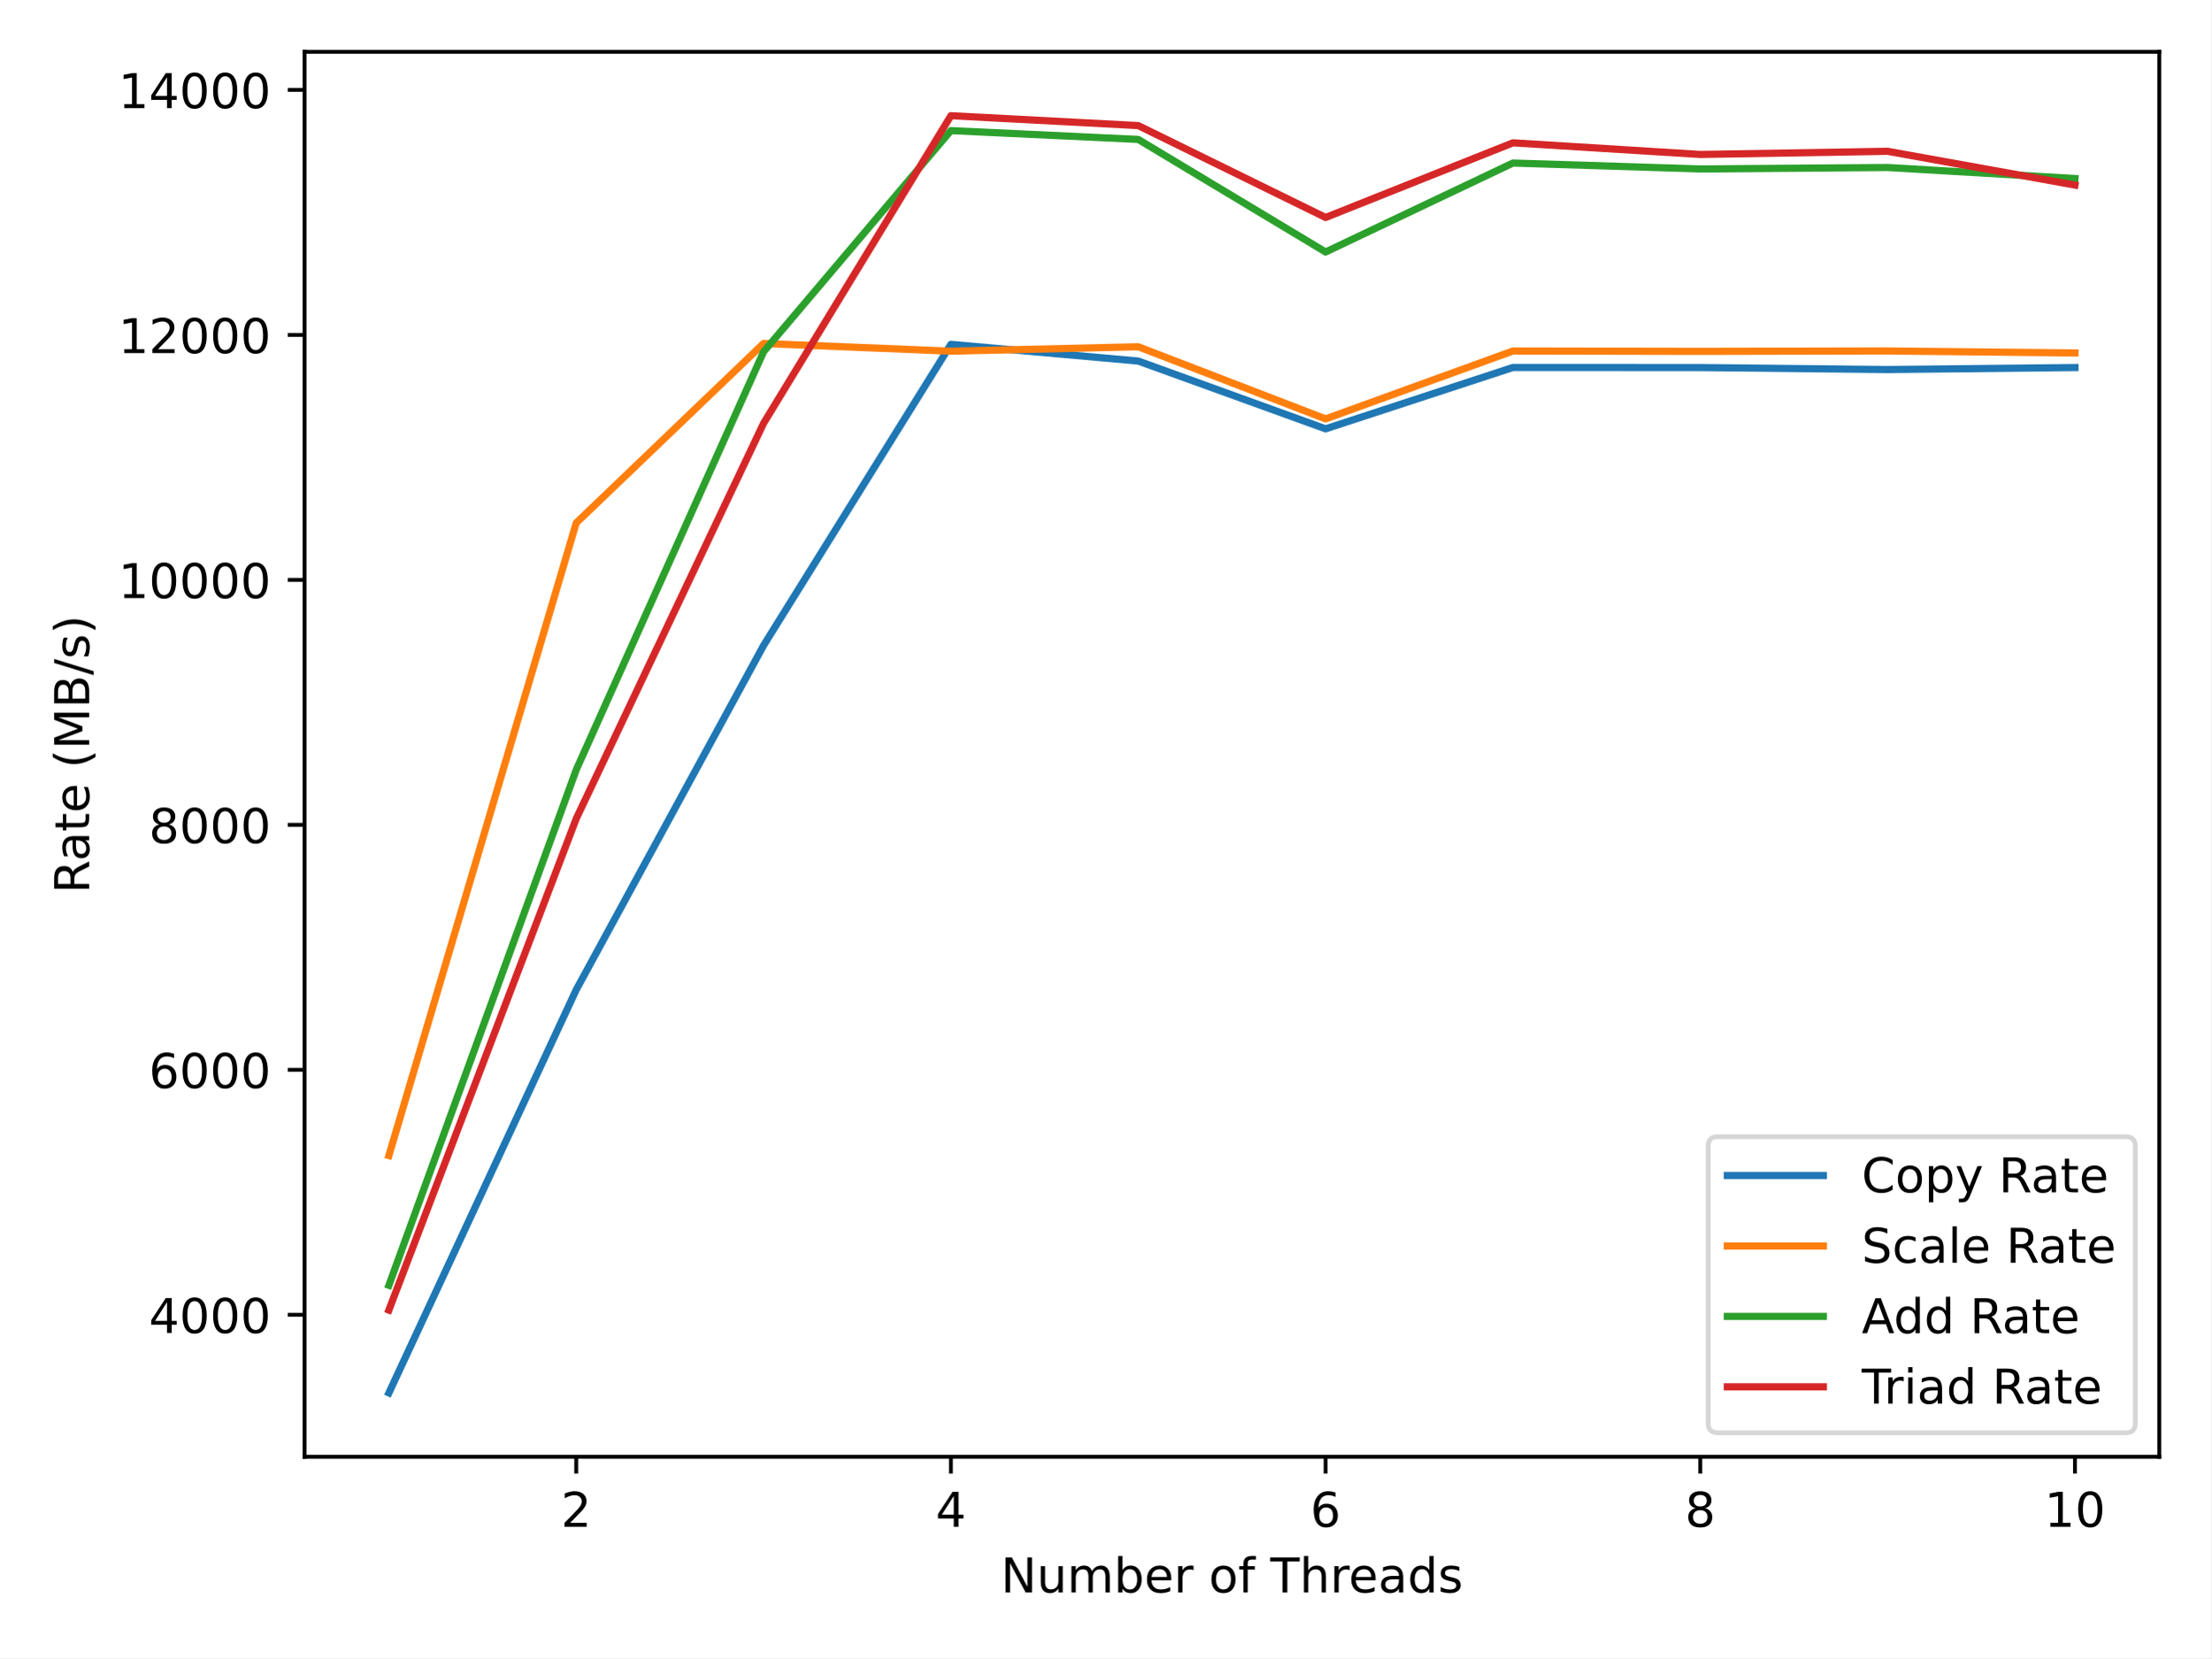
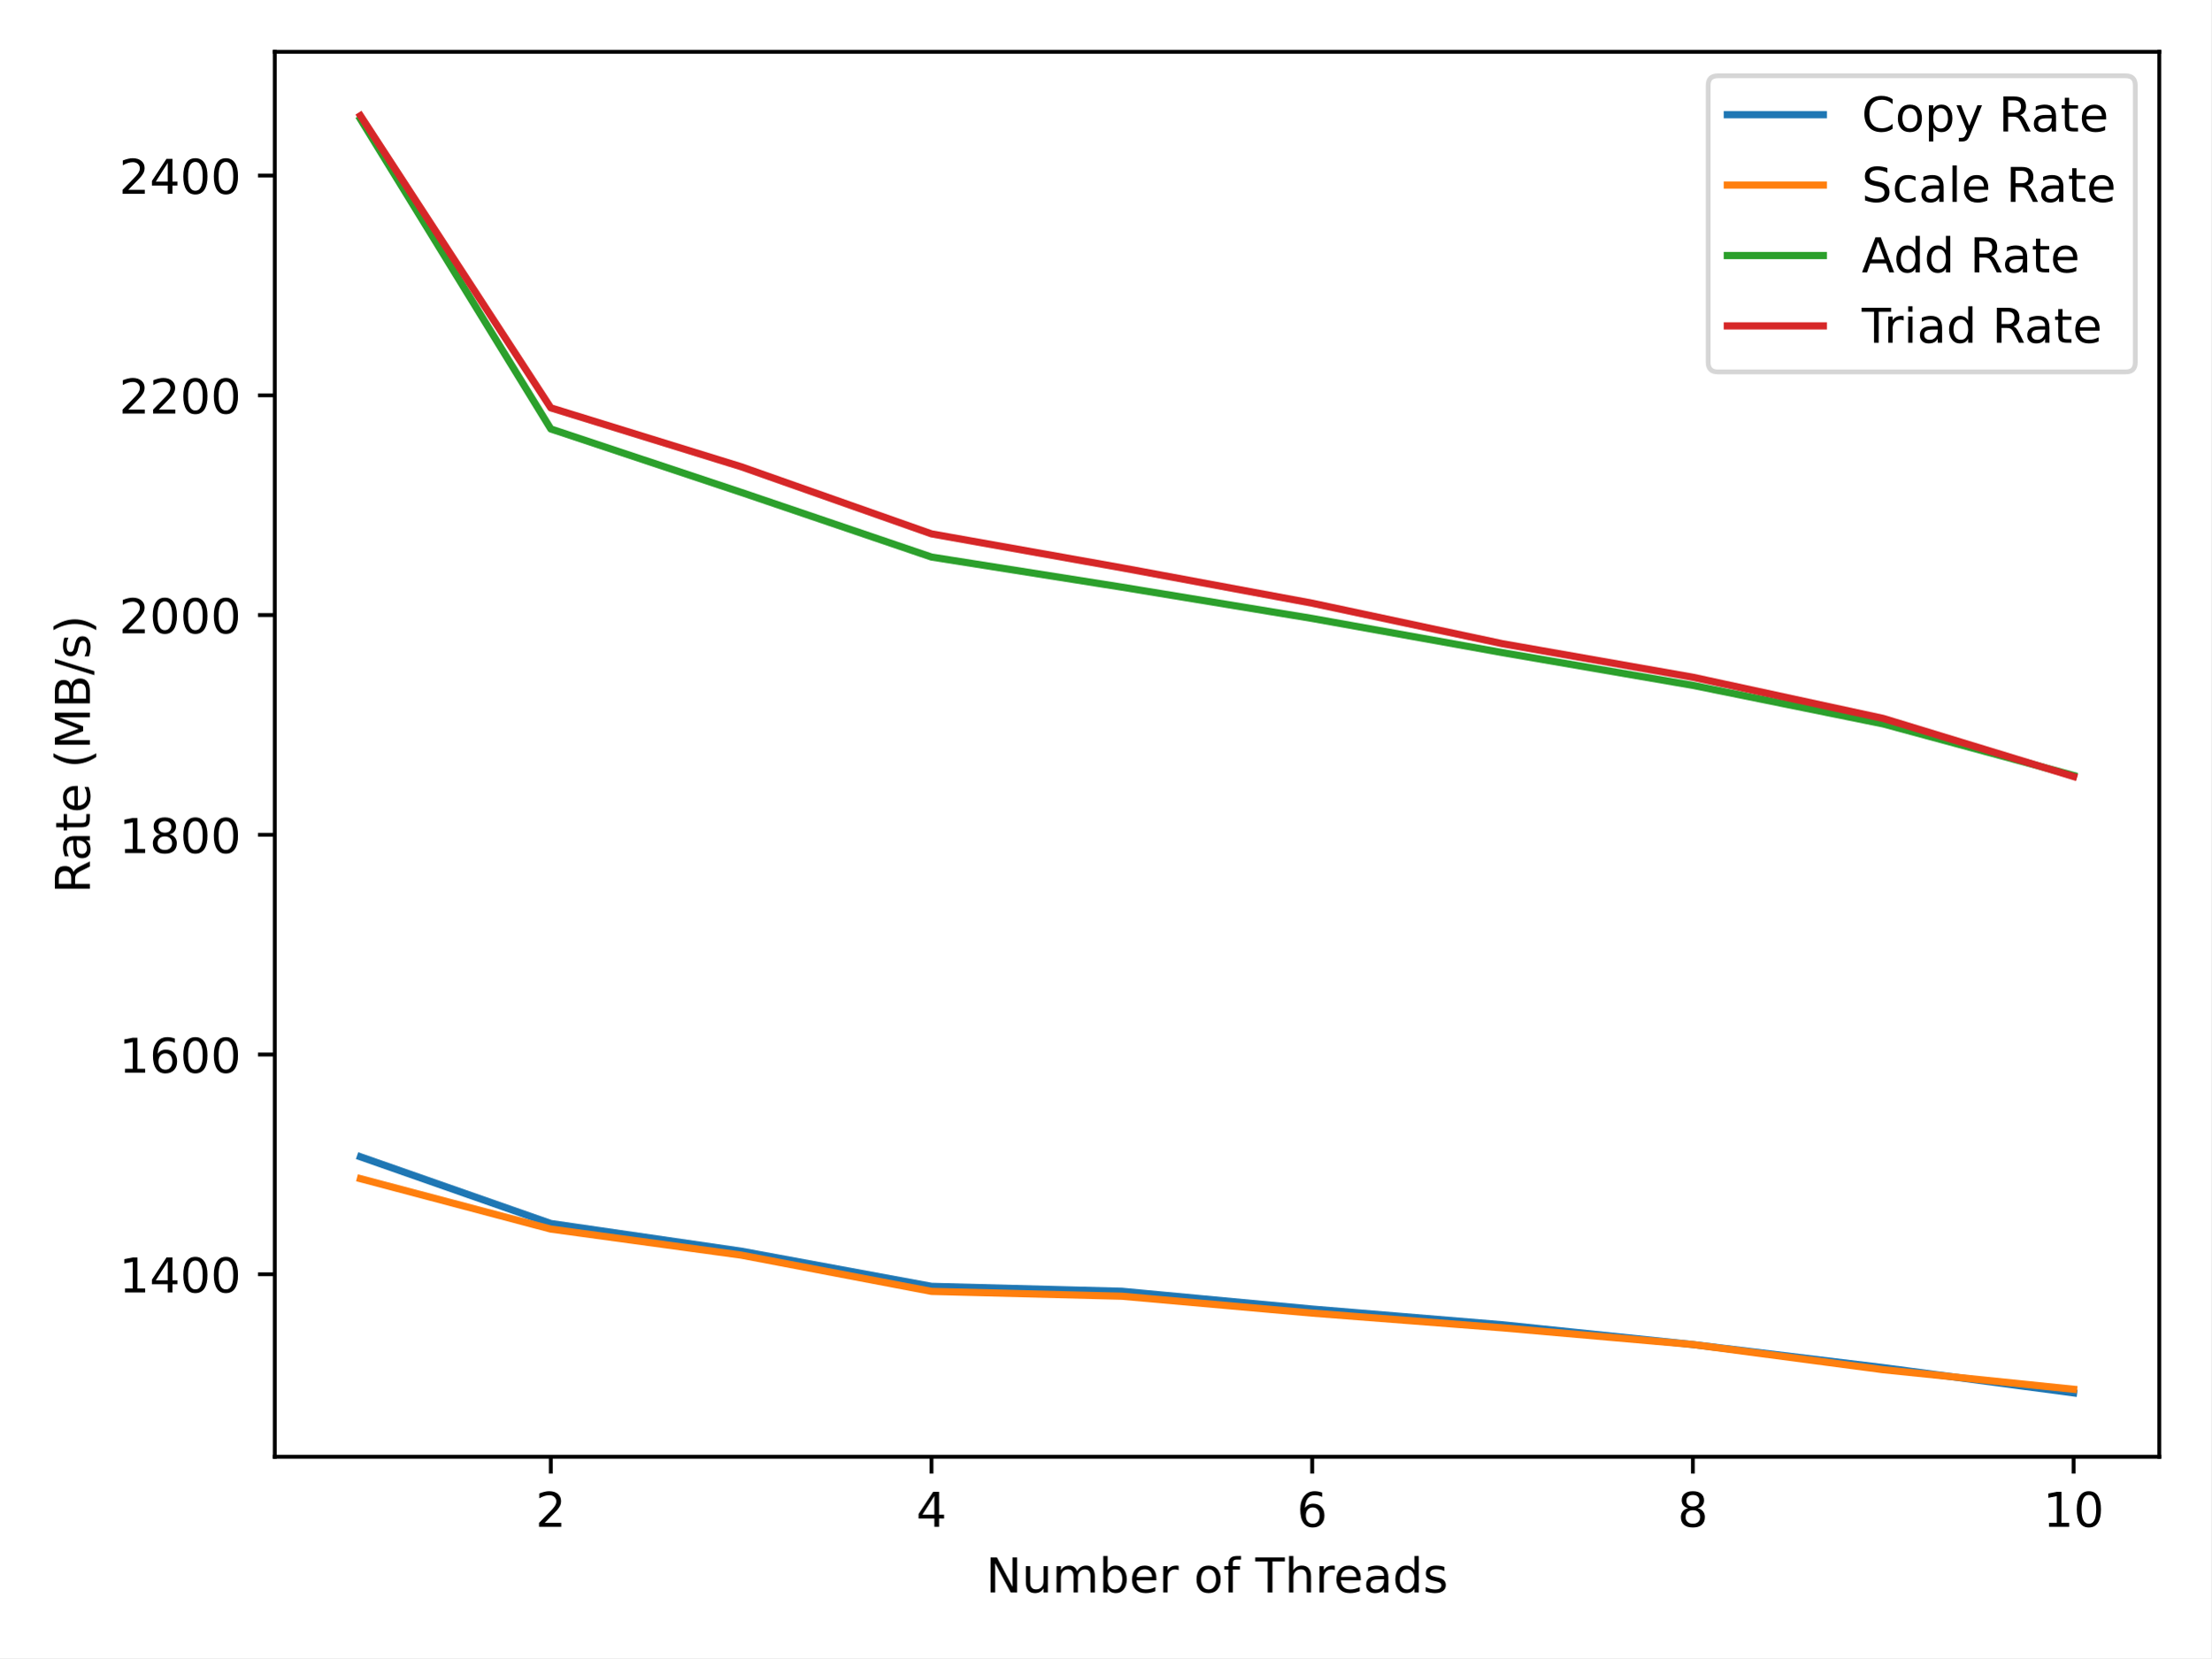
<svg xmlns="http://www.w3.org/2000/svg" xmlns:xlink="http://www.w3.org/1999/xlink" height="345.6pt" version="1.1" viewBox="0 0 460.8 345.6" width="460.8pt">
  <defs>
    <style type="text/css">*{stroke-linecap:butt;stroke-linejoin:round;}</style>
  </defs>
  <g id="figure_1">
    <g id="patch_1">
      <path d="M 0 345.6  L 460.8 345.6  L 460.8 0  L 0 0  z " style="fill:#ffffff;" />
    </g>
    <g id="axes_1">
      <g id="patch_2">
-         <path d="M 63.47 303.64  L 450 303.64  L 450 10.8  L 63.47 10.8  z " style="fill:#ffffff;" />
+         <path d="M 57.26 303.64  L 450 303.64  L 450 10.8  L 57.26 10.8  z " style="fill:#ffffff;" />
      </g>
      <g id="matplotlib.axis_1">
        <g id="xtick_1">
          <g id="line2d_1">
            <defs>
-               <path d="M 0 0  L 0 3.5  " id="m052c863165" style="stroke:#000000;stroke-width:0.8;" />
-             </defs>
-             <g>
-               <use style="stroke:#000000;stroke-width:0.8;" x="120.083" xlink:href="#m052c863165" y="303.64" />
+               <path d="M 0 0  L 0 3.5  " id="m85142a2e6c" style="stroke:#000000;stroke-width:0.8;" />
+             </defs>
+             <g>
+               <use style="stroke:#000000;stroke-width:0.8;" x="114.783" xlink:href="#m85142a2e6c" y="303.64" />
            </g>
          </g>
          <g id="text_1">
-             <g transform="translate(116.9017 318.2384)scale(0.1 -0.1)">
+             <g transform="translate(111.6013 318.2384)scale(0.1 -0.1)">
              <defs>
                <path d="M 19.188 8.297  L 53.609 8.297  L 53.609 0  L 7.328 0  L 7.328 8.297  Q 12.938 14.109 22.625 23.891  Q 32.328 33.688 34.812 36.531  Q 39.547 41.844 41.422 45.531  Q 43.312 49.219 43.312 52.781  Q 43.312 58.594 39.234 62.25  Q 35.156 65.922 28.609 65.922  Q 23.969 65.922 18.812 64.312  Q 13.672 62.703 7.812 59.422  L 7.812 69.391  Q 13.766 71.781 18.938 73  Q 24.125 74.219 28.422 74.219  Q 39.75 74.219 46.484 68.547  Q 53.219 62.891 53.219 53.422  Q 53.219 48.922 51.531 44.891  Q 49.859 40.875 45.406 35.406  Q 44.188 33.984 37.641 27.219  Q 31.109 20.453 19.188 8.297  z " id="DejaVuSans-50" />
              </defs>
              <use xlink:href="#DejaVuSans-50" />
            </g>
          </g>
        </g>
        <g id="xtick_2">
          <g id="line2d_2">
            <g>
-               <use style="stroke:#000000;stroke-width:0.8;" x="198.17" xlink:href="#m052c863165" y="303.64" />
+               <use style="stroke:#000000;stroke-width:0.8;" x="194.124" xlink:href="#m85142a2e6c" y="303.64" />
            </g>
          </g>
          <g id="text_2">
-             <g transform="translate(194.9886 318.2384)scale(0.1 -0.1)">
+             <g transform="translate(190.9427 318.2384)scale(0.1 -0.1)">
              <defs>
                <path d="M 37.797 64.312  L 12.891 25.391  L 37.797 25.391  z M 35.203 72.906  L 47.609 72.906  L 47.609 25.391  L 58.016 25.391  L 58.016 17.188  L 47.609 17.188  L 47.609 0  L 37.797 0  L 37.797 17.188  L 4.891 17.188  L 4.891 26.703  z " id="DejaVuSans-52" />
              </defs>
              <use xlink:href="#DejaVuSans-52" />
            </g>
          </g>
        </g>
        <g id="xtick_3">
          <g id="line2d_3">
            <g>
-               <use style="stroke:#000000;stroke-width:0.8;" x="276.257" xlink:href="#m052c863165" y="303.64" />
+               <use style="stroke:#000000;stroke-width:0.8;" x="273.465" xlink:href="#m85142a2e6c" y="303.64" />
            </g>
          </g>
          <g id="text_3">
-             <g transform="translate(273.0755 318.2384)scale(0.1 -0.1)">
+             <g transform="translate(270.2841 318.2384)scale(0.1 -0.1)">
              <defs>
                <path d="M 33.016 40.375  Q 26.375 40.375 22.484 35.828  Q 18.609 31.297 18.609 23.391  Q 18.609 15.531 22.484 10.953  Q 26.375 6.391 33.016 6.391  Q 39.656 6.391 43.531 10.953  Q 47.406 15.531 47.406 23.391  Q 47.406 31.297 43.531 35.828  Q 39.656 40.375 33.016 40.375  z M 52.594 71.297  L 52.594 62.312  Q 48.875 64.062 45.094 64.984  Q 41.312 65.922 37.594 65.922  Q 27.828 65.922 22.672 59.328  Q 17.531 52.734 16.797 39.406  Q 19.672 43.656 24.016 45.922  Q 28.375 48.188 33.594 48.188  Q 44.578 48.188 50.953 41.516  Q 57.328 34.859 57.328 23.391  Q 57.328 12.156 50.688 5.359  Q 44.047 -1.422 33.016 -1.422  Q 20.359 -1.422 13.672 8.266  Q 6.984 17.969 6.984 36.375  Q 6.984 53.656 15.188 63.938  Q 23.391 74.219 37.203 74.219  Q 40.922 74.219 44.703 73.484  Q 48.484 72.75 52.594 71.297  z " id="DejaVuSans-54" />
              </defs>
              <use xlink:href="#DejaVuSans-54" />
            </g>
          </g>
        </g>
        <g id="xtick_4">
          <g id="line2d_4">
            <g>
-               <use style="stroke:#000000;stroke-width:0.8;" x="354.344" xlink:href="#m052c863165" y="303.64" />
+               <use style="stroke:#000000;stroke-width:0.8;" x="352.807" xlink:href="#m85142a2e6c" y="303.64" />
            </g>
          </g>
          <g id="text_4">
-             <g transform="translate(351.1623 318.2384)scale(0.1 -0.1)">
+             <g transform="translate(349.6255 318.2384)scale(0.1 -0.1)">
              <defs>
                <path d="M 31.781 34.625  Q 24.75 34.625 20.719 30.859  Q 16.703 27.094 16.703 20.516  Q 16.703 13.922 20.719 10.156  Q 24.75 6.391 31.781 6.391  Q 38.812 6.391 42.859 10.172  Q 46.922 13.969 46.922 20.516  Q 46.922 27.094 42.891 30.859  Q 38.875 34.625 31.781 34.625  z M 21.922 38.812  Q 15.578 40.375 12.031 44.719  Q 8.5 49.078 8.5 55.328  Q 8.5 64.062 14.719 69.141  Q 20.953 74.219 31.781 74.219  Q 42.672 74.219 48.875 69.141  Q 55.078 64.062 55.078 55.328  Q 55.078 49.078 51.531 44.719  Q 48 40.375 41.703 38.812  Q 48.828 37.156 52.797 32.312  Q 56.781 27.484 56.781 20.516  Q 56.781 9.906 50.312 4.234  Q 43.844 -1.422 31.781 -1.422  Q 19.734 -1.422 13.25 4.234  Q 6.781 9.906 6.781 20.516  Q 6.781 27.484 10.781 32.312  Q 14.797 37.156 21.922 38.812  z M 18.312 54.391  Q 18.312 48.734 21.844 45.562  Q 25.391 42.391 31.781 42.391  Q 38.141 42.391 41.719 45.562  Q 45.312 48.734 45.312 54.391  Q 45.312 60.062 41.719 63.234  Q 38.141 66.406 31.781 66.406  Q 25.391 66.406 21.844 63.234  Q 18.312 60.062 18.312 54.391  z " id="DejaVuSans-56" />
              </defs>
              <use xlink:href="#DejaVuSans-56" />
            </g>
          </g>
        </g>
        <g id="xtick_5">
          <g id="line2d_5">
            <g>
-               <use style="stroke:#000000;stroke-width:0.8;" x="432.43" xlink:href="#m052c863165" y="303.64" />
+               <use style="stroke:#000000;stroke-width:0.8;" x="432.148" xlink:href="#m85142a2e6c" y="303.64" />
            </g>
          </g>
          <g id="text_5">
-             <g transform="translate(426.068 318.2384)scale(0.1 -0.1)">
+             <g transform="translate(425.7857 318.2384)scale(0.1 -0.1)">
              <defs>
                <path d="M 12.406 8.297  L 28.516 8.297  L 28.516 63.922  L 10.984 60.406  L 10.984 69.391  L 28.422 72.906  L 38.281 72.906  L 38.281 8.297  L 54.391 8.297  L 54.391 0  L 12.406 0  z " id="DejaVuSans-49" />
                <path d="M 31.781 66.406  Q 24.172 66.406 20.328 58.906  Q 16.5 51.422 16.5 36.375  Q 16.5 21.391 20.328 13.891  Q 24.172 6.391 31.781 6.391  Q 39.453 6.391 43.281 13.891  Q 47.125 21.391 47.125 36.375  Q 47.125 51.422 43.281 58.906  Q 39.453 66.406 31.781 66.406  z M 31.781 74.219  Q 44.047 74.219 50.516 64.516  Q 56.984 54.828 56.984 36.375  Q 56.984 17.969 50.516 8.266  Q 44.047 -1.422 31.781 -1.422  Q 19.531 -1.422 13.062 8.266  Q 6.594 17.969 6.594 36.375  Q 6.594 54.828 13.062 64.516  Q 19.531 74.219 31.781 74.219  z " id="DejaVuSans-48" />
              </defs>
              <use xlink:href="#DejaVuSans-49" />
              <use x="63.623" xlink:href="#DejaVuSans-48" />
            </g>
          </g>
        </g>
        <g id="text_6">
-           <g transform="translate(208.5662 331.9166)scale(0.1 -0.1)">
+           <g transform="translate(205.4613 331.9166)scale(0.1 -0.1)">
            <defs>
              <path d="M 9.812 72.906  L 23.094 72.906  L 55.422 11.922  L 55.422 72.906  L 64.984 72.906  L 64.984 0  L 51.703 0  L 19.391 60.984  L 19.391 0  L 9.812 0  z " id="DejaVuSans-78" />
              <path d="M 8.5 21.578  L 8.5 54.688  L 17.484 54.688  L 17.484 21.922  Q 17.484 14.156 20.5 10.266  Q 23.531 6.391 29.594 6.391  Q 36.859 6.391 41.078 11.031  Q 45.312 15.672 45.312 23.688  L 45.312 54.688  L 54.297 54.688  L 54.297 0  L 45.312 0  L 45.312 8.406  Q 42.047 3.422 37.719 1  Q 33.406 -1.422 27.688 -1.422  Q 18.266 -1.422 13.375 4.438  Q 8.5 10.297 8.5 21.578  z M 31.109 56  z " id="DejaVuSans-117" />
              <path d="M 52 44.188  Q 55.375 50.25 60.062 53.125  Q 64.75 56 71.094 56  Q 79.641 56 84.281 50.016  Q 88.922 44.047 88.922 33.016  L 88.922 0  L 79.891 0  L 79.891 32.719  Q 79.891 40.578 77.094 44.375  Q 74.312 48.188 68.609 48.188  Q 61.625 48.188 57.562 43.547  Q 53.516 38.922 53.516 30.906  L 53.516 0  L 44.484 0  L 44.484 32.719  Q 44.484 40.625 41.703 44.406  Q 38.922 48.188 33.109 48.188  Q 26.219 48.188 22.156 43.531  Q 18.109 38.875 18.109 30.906  L 18.109 0  L 9.078 0  L 9.078 54.688  L 18.109 54.688  L 18.109 46.188  Q 21.188 51.219 25.484 53.609  Q 29.781 56 35.688 56  Q 41.656 56 45.828 52.969  Q 50 49.953 52 44.188  z " id="DejaVuSans-109" />
              <path d="M 48.688 27.297  Q 48.688 37.203 44.609 42.844  Q 40.531 48.484 33.406 48.484  Q 26.266 48.484 22.188 42.844  Q 18.109 37.203 18.109 27.297  Q 18.109 17.391 22.188 11.75  Q 26.266 6.109 33.406 6.109  Q 40.531 6.109 44.609 11.75  Q 48.688 17.391 48.688 27.297  z M 18.109 46.391  Q 20.953 51.266 25.266 53.625  Q 29.594 56 35.594 56  Q 45.562 56 51.781 48.094  Q 58.016 40.188 58.016 27.297  Q 58.016 14.406 51.781 6.484  Q 45.562 -1.422 35.594 -1.422  Q 29.594 -1.422 25.266 0.953  Q 20.953 3.328 18.109 8.203  L 18.109 0  L 9.078 0  L 9.078 75.984  L 18.109 75.984  z " id="DejaVuSans-98" />
              <path d="M 56.203 29.594  L 56.203 25.203  L 14.891 25.203  Q 15.484 15.922 20.484 11.062  Q 25.484 6.203 34.422 6.203  Q 39.594 6.203 44.453 7.469  Q 49.312 8.734 54.109 11.281  L 54.109 2.781  Q 49.266 0.734 44.188 -0.344  Q 39.109 -1.422 33.891 -1.422  Q 20.797 -1.422 13.156 6.188  Q 5.516 13.812 5.516 26.812  Q 5.516 40.234 12.766 48.109  Q 20.016 56 32.328 56  Q 43.359 56 49.781 48.891  Q 56.203 41.797 56.203 29.594  z M 47.219 32.234  Q 47.125 39.594 43.094 43.984  Q 39.062 48.391 32.422 48.391  Q 24.906 48.391 20.391 44.141  Q 15.875 39.891 15.188 32.172  z " id="DejaVuSans-101" />
              <path d="M 41.109 46.297  Q 39.594 47.172 37.812 47.578  Q 36.031 48 33.891 48  Q 26.266 48 22.188 43.047  Q 18.109 38.094 18.109 28.812  L 18.109 0  L 9.078 0  L 9.078 54.688  L 18.109 54.688  L 18.109 46.188  Q 20.953 51.172 25.484 53.578  Q 30.031 56 36.531 56  Q 37.453 56 38.578 55.875  Q 39.703 55.766 41.062 55.516  z " id="DejaVuSans-114" />
              <path id="DejaVuSans-32" />
              <path d="M 30.609 48.391  Q 23.391 48.391 19.188 42.75  Q 14.984 37.109 14.984 27.297  Q 14.984 17.484 19.156 11.844  Q 23.344 6.203 30.609 6.203  Q 37.797 6.203 41.984 11.859  Q 46.188 17.531 46.188 27.297  Q 46.188 37.016 41.984 42.703  Q 37.797 48.391 30.609 48.391  z M 30.609 56  Q 42.328 56 49.016 48.375  Q 55.719 40.766 55.719 27.297  Q 55.719 13.875 49.016 6.219  Q 42.328 -1.422 30.609 -1.422  Q 18.844 -1.422 12.172 6.219  Q 5.516 13.875 5.516 27.297  Q 5.516 40.766 12.172 48.375  Q 18.844 56 30.609 56  z " id="DejaVuSans-111" />
              <path d="M 37.109 75.984  L 37.109 68.5  L 28.516 68.5  Q 23.688 68.5 21.797 66.547  Q 19.922 64.594 19.922 59.516  L 19.922 54.688  L 34.719 54.688  L 34.719 47.703  L 19.922 47.703  L 19.922 0  L 10.891 0  L 10.891 47.703  L 2.297 47.703  L 2.297 54.688  L 10.891 54.688  L 10.891 58.5  Q 10.891 67.625 15.141 71.797  Q 19.391 75.984 28.609 75.984  z " id="DejaVuSans-102" />
              <path d="M -0.297 72.906  L 61.375 72.906  L 61.375 64.594  L 35.5 64.594  L 35.5 0  L 25.594 0  L 25.594 64.594  L -0.297 64.594  z " id="DejaVuSans-84" />
              <path d="M 54.891 33.016  L 54.891 0  L 45.906 0  L 45.906 32.719  Q 45.906 40.484 42.875 44.328  Q 39.844 48.188 33.797 48.188  Q 26.516 48.188 22.312 43.547  Q 18.109 38.922 18.109 30.906  L 18.109 0  L 9.078 0  L 9.078 75.984  L 18.109 75.984  L 18.109 46.188  Q 21.344 51.125 25.703 53.562  Q 30.078 56 35.797 56  Q 45.219 56 50.047 50.172  Q 54.891 44.344 54.891 33.016  z " id="DejaVuSans-104" />
              <path d="M 34.281 27.484  Q 23.391 27.484 19.188 25  Q 14.984 22.516 14.984 16.5  Q 14.984 11.719 18.141 8.906  Q 21.297 6.109 26.703 6.109  Q 34.188 6.109 38.703 11.406  Q 43.219 16.703 43.219 25.484  L 43.219 27.484  z M 52.203 31.203  L 52.203 0  L 43.219 0  L 43.219 8.297  Q 40.141 3.328 35.547 0.953  Q 30.953 -1.422 24.312 -1.422  Q 15.922 -1.422 10.953 3.297  Q 6 8.016 6 15.922  Q 6 25.141 12.172 29.828  Q 18.359 34.516 30.609 34.516  L 43.219 34.516  L 43.219 35.406  Q 43.219 41.609 39.141 45  Q 35.062 48.391 27.688 48.391  Q 23 48.391 18.547 47.266  Q 14.109 46.141 10.016 43.891  L 10.016 52.203  Q 14.938 54.109 19.578 55.047  Q 24.219 56 28.609 56  Q 40.484 56 46.344 49.844  Q 52.203 43.703 52.203 31.203  z " id="DejaVuSans-97" />
              <path d="M 45.406 46.391  L 45.406 75.984  L 54.391 75.984  L 54.391 0  L 45.406 0  L 45.406 8.203  Q 42.578 3.328 38.25 0.953  Q 33.938 -1.422 27.875 -1.422  Q 17.969 -1.422 11.734 6.484  Q 5.516 14.406 5.516 27.297  Q 5.516 40.188 11.734 48.094  Q 17.969 56 27.875 56  Q 33.938 56 38.25 53.625  Q 42.578 51.266 45.406 46.391  z M 14.797 27.297  Q 14.797 17.391 18.875 11.75  Q 22.953 6.109 30.078 6.109  Q 37.203 6.109 41.297 11.75  Q 45.406 17.391 45.406 27.297  Q 45.406 37.203 41.297 42.844  Q 37.203 48.484 30.078 48.484  Q 22.953 48.484 18.875 42.844  Q 14.797 37.203 14.797 27.297  z " id="DejaVuSans-100" />
              <path d="M 44.281 53.078  L 44.281 44.578  Q 40.484 46.531 36.375 47.5  Q 32.281 48.484 27.875 48.484  Q 21.188 48.484 17.844 46.438  Q 14.5 44.391 14.5 40.281  Q 14.5 37.156 16.891 35.375  Q 19.281 33.594 26.516 31.984  L 29.594 31.297  Q 39.156 29.25 43.188 25.516  Q 47.219 21.781 47.219 15.094  Q 47.219 7.469 41.188 3.016  Q 35.156 -1.422 24.609 -1.422  Q 20.219 -1.422 15.453 -0.562  Q 10.688 0.297 5.422 2  L 5.422 11.281  Q 10.406 8.688 15.234 7.391  Q 20.062 6.109 24.812 6.109  Q 31.156 6.109 34.562 8.281  Q 37.984 10.453 37.984 14.406  Q 37.984 18.062 35.516 20.016  Q 33.062 21.969 24.703 23.781  L 21.578 24.516  Q 13.234 26.266 9.516 29.906  Q 5.812 33.547 5.812 39.891  Q 5.812 47.609 11.281 51.797  Q 16.75 56 26.812 56  Q 31.781 56 36.172 55.266  Q 40.578 54.547 44.281 53.078  z " id="DejaVuSans-115" />
            </defs>
            <use xlink:href="#DejaVuSans-78" />
            <use x="74.805" xlink:href="#DejaVuSans-117" />
            <use x="138.184" xlink:href="#DejaVuSans-109" />
            <use x="235.596" xlink:href="#DejaVuSans-98" />
            <use x="299.072" xlink:href="#DejaVuSans-101" />
            <use x="360.596" xlink:href="#DejaVuSans-114" />
            <use x="401.709" xlink:href="#DejaVuSans-32" />
            <use x="433.496" xlink:href="#DejaVuSans-111" />
            <use x="494.678" xlink:href="#DejaVuSans-102" />
            <use x="529.883" xlink:href="#DejaVuSans-32" />
            <use x="561.67" xlink:href="#DejaVuSans-84" />
            <use x="622.754" xlink:href="#DejaVuSans-104" />
            <use x="686.133" xlink:href="#DejaVuSans-114" />
            <use x="724.996" xlink:href="#DejaVuSans-101" />
            <use x="786.52" xlink:href="#DejaVuSans-97" />
            <use x="847.799" xlink:href="#DejaVuSans-100" />
            <use x="911.275" xlink:href="#DejaVuSans-115" />
          </g>
        </g>
      </g>
      <g id="matplotlib.axis_2">
        <g id="ytick_1">
          <g id="line2d_6">
            <defs>
-               <path d="M 0 0  L -3.5 0  " id="m94ccf089be" style="stroke:#000000;stroke-width:0.8;" />
-             </defs>
-             <g>
-               <use style="stroke:#000000;stroke-width:0.8;" x="63.47" xlink:href="#m94ccf089be" y="274.048" />
+               <path d="M 0 0  L -3.5 0  " id="mc60e6aaaea" style="stroke:#000000;stroke-width:0.8;" />
+             </defs>
+             <g>
+               <use style="stroke:#000000;stroke-width:0.8;" x="57.26" xlink:href="#mc60e6aaaea" y="265.597" />
            </g>
          </g>
          <g id="text_7">
-             <g transform="translate(31.02 277.847)scale(0.1 -0.1)">
-               <use xlink:href="#DejaVuSans-52" />
-               <use x="63.623" xlink:href="#DejaVuSans-48" />
+             <g transform="translate(24.81 269.3958)scale(0.1 -0.1)">
+               <use xlink:href="#DejaVuSans-49" />
+               <use x="63.623" xlink:href="#DejaVuSans-52" />
              <use x="127.246" xlink:href="#DejaVuSans-48" />
              <use x="190.869" xlink:href="#DejaVuSans-48" />
            </g>
          </g>
        </g>
        <g id="ytick_2">
          <g id="line2d_7">
            <g>
-               <use style="stroke:#000000;stroke-width:0.8;" x="63.47" xlink:href="#m94ccf089be" y="222.985" />
+               <use style="stroke:#000000;stroke-width:0.8;" x="57.26" xlink:href="#mc60e6aaaea" y="219.796" />
            </g>
          </g>
          <g id="text_8">
-             <g transform="translate(31.02 226.7842)scale(0.1 -0.1)">
-               <use xlink:href="#DejaVuSans-54" />
-               <use x="63.623" xlink:href="#DejaVuSans-48" />
+             <g transform="translate(24.81 223.5948)scale(0.1 -0.1)">
+               <use xlink:href="#DejaVuSans-49" />
+               <use x="63.623" xlink:href="#DejaVuSans-54" />
              <use x="127.246" xlink:href="#DejaVuSans-48" />
              <use x="190.869" xlink:href="#DejaVuSans-48" />
            </g>
          </g>
        </g>
        <g id="ytick_3">
          <g id="line2d_8">
            <g>
-               <use style="stroke:#000000;stroke-width:0.8;" x="63.47" xlink:href="#m94ccf089be" y="171.922" />
+               <use style="stroke:#000000;stroke-width:0.8;" x="57.26" xlink:href="#mc60e6aaaea" y="173.995" />
            </g>
          </g>
          <g id="text_9">
-             <g transform="translate(31.02 175.7215)scale(0.1 -0.1)">
-               <use xlink:href="#DejaVuSans-56" />
-               <use x="63.623" xlink:href="#DejaVuSans-48" />
+             <g transform="translate(24.81 177.7938)scale(0.1 -0.1)">
+               <use xlink:href="#DejaVuSans-49" />
+               <use x="63.623" xlink:href="#DejaVuSans-56" />
              <use x="127.246" xlink:href="#DejaVuSans-48" />
              <use x="190.869" xlink:href="#DejaVuSans-48" />
            </g>
          </g>
        </g>
        <g id="ytick_4">
          <g id="line2d_9">
            <g>
-               <use style="stroke:#000000;stroke-width:0.8;" x="63.47" xlink:href="#m94ccf089be" y="120.859" />
+               <use style="stroke:#000000;stroke-width:0.8;" x="57.26" xlink:href="#mc60e6aaaea" y="128.194" />
            </g>
          </g>
          <g id="text_10">
-             <g transform="translate(24.6575 124.6587)scale(0.1 -0.1)">
-               <use xlink:href="#DejaVuSans-49" />
+             <g transform="translate(24.81 131.9928)scale(0.1 -0.1)">
+               <use xlink:href="#DejaVuSans-50" />
              <use x="63.623" xlink:href="#DejaVuSans-48" />
              <use x="127.246" xlink:href="#DejaVuSans-48" />
              <use x="190.869" xlink:href="#DejaVuSans-48" />
-               <use x="254.492" xlink:href="#DejaVuSans-48" />
            </g>
          </g>
        </g>
        <g id="ytick_5">
          <g id="line2d_10">
            <g>
-               <use style="stroke:#000000;stroke-width:0.8;" x="63.47" xlink:href="#m94ccf089be" y="69.797" />
+               <use style="stroke:#000000;stroke-width:0.8;" x="57.26" xlink:href="#mc60e6aaaea" y="82.393" />
            </g>
          </g>
          <g id="text_11">
-             <g transform="translate(24.6575 73.59597)scale(0.1 -0.1)">
-               <use xlink:href="#DejaVuSans-49" />
+             <g transform="translate(24.81 86.19187)scale(0.1 -0.1)">
+               <use xlink:href="#DejaVuSans-50" />
              <use x="63.623" xlink:href="#DejaVuSans-50" />
              <use x="127.246" xlink:href="#DejaVuSans-48" />
              <use x="190.869" xlink:href="#DejaVuSans-48" />
-               <use x="254.492" xlink:href="#DejaVuSans-48" />
            </g>
          </g>
        </g>
        <g id="ytick_6">
          <g id="line2d_11">
            <g>
-               <use style="stroke:#000000;stroke-width:0.8;" x="63.47" xlink:href="#m94ccf089be" y="18.734" />
+               <use style="stroke:#000000;stroke-width:0.8;" x="57.26" xlink:href="#mc60e6aaaea" y="36.592" />
            </g>
          </g>
          <g id="text_12">
-             <g transform="translate(24.6575 22.53322)scale(0.1 -0.1)">
-               <use xlink:href="#DejaVuSans-49" />
+             <g transform="translate(24.81 40.39089)scale(0.1 -0.1)">
+               <use xlink:href="#DejaVuSans-50" />
              <use x="63.623" xlink:href="#DejaVuSans-52" />
              <use x="127.246" xlink:href="#DejaVuSans-48" />
              <use x="190.869" xlink:href="#DejaVuSans-48" />
-               <use x="254.492" xlink:href="#DejaVuSans-48" />
            </g>
          </g>
        </g>
        <g id="text_13">
-           <g transform="translate(18.57781 186.2067)rotate(-90)scale(0.1 -0.1)">
+           <g transform="translate(18.73031 186.2067)rotate(-90)scale(0.1 -0.1)">
            <defs>
              <path d="M 44.391 34.188  Q 47.562 33.109 50.562 29.594  Q 53.562 26.078 56.594 19.922  L 66.609 0  L 56 0  L 46.688 18.703  Q 43.062 26.031 39.672 28.422  Q 36.281 30.812 30.422 30.812  L 19.672 30.812  L 19.672 0  L 9.812 0  L 9.812 72.906  L 32.078 72.906  Q 44.578 72.906 50.734 67.672  Q 56.891 62.453 56.891 51.906  Q 56.891 45.016 53.688 40.469  Q 50.484 35.938 44.391 34.188  z M 19.672 64.797  L 19.672 38.922  L 32.078 38.922  Q 39.203 38.922 42.844 42.219  Q 46.484 45.516 46.484 51.906  Q 46.484 58.297 42.844 61.547  Q 39.203 64.797 32.078 64.797  z " id="DejaVuSans-82" />
              <path d="M 18.312 70.219  L 18.312 54.688  L 36.812 54.688  L 36.812 47.703  L 18.312 47.703  L 18.312 18.016  Q 18.312 11.328 20.141 9.422  Q 21.969 7.516 27.594 7.516  L 36.812 7.516  L 36.812 0  L 27.594 0  Q 17.188 0 13.234 3.875  Q 9.281 7.766 9.281 18.016  L 9.281 47.703  L 2.688 47.703  L 2.688 54.688  L 9.281 54.688  L 9.281 70.219  z " id="DejaVuSans-116" />
              <path d="M 31 75.875  Q 24.469 64.656 21.281 53.656  Q 18.109 42.672 18.109 31.391  Q 18.109 20.125 21.312 9.062  Q 24.516 -2 31 -13.188  L 23.188 -13.188  Q 15.875 -1.703 12.234 9.375  Q 8.594 20.453 8.594 31.391  Q 8.594 42.281 12.203 53.312  Q 15.828 64.359 23.188 75.875  z " id="DejaVuSans-40" />
              <path d="M 9.812 72.906  L 24.516 72.906  L 43.109 23.297  L 61.812 72.906  L 76.516 72.906  L 76.516 0  L 66.891 0  L 66.891 64.016  L 48.094 14.016  L 38.188 14.016  L 19.391 64.016  L 19.391 0  L 9.812 0  z " id="DejaVuSans-77" />
              <path d="M 19.672 34.812  L 19.672 8.109  L 35.5 8.109  Q 43.453 8.109 47.281 11.406  Q 51.125 14.703 51.125 21.484  Q 51.125 28.328 47.281 31.562  Q 43.453 34.812 35.5 34.812  z M 19.672 64.797  L 19.672 42.828  L 34.281 42.828  Q 41.5 42.828 45.031 45.531  Q 48.578 48.25 48.578 53.812  Q 48.578 59.328 45.031 62.062  Q 41.5 64.797 34.281 64.797  z M 9.812 72.906  L 35.016 72.906  Q 46.297 72.906 52.391 68.219  Q 58.5 63.531 58.5 54.891  Q 58.5 48.188 55.375 44.234  Q 52.25 40.281 46.188 39.312  Q 53.469 37.75 57.5 32.781  Q 61.531 27.828 61.531 20.406  Q 61.531 10.641 54.891 5.312  Q 48.25 0 35.984 0  L 9.812 0  z " id="DejaVuSans-66" />
              <path d="M 25.391 72.906  L 33.688 72.906  L 8.297 -9.281  L 0 -9.281  z " id="DejaVuSans-47" />
              <path d="M 8.016 75.875  L 15.828 75.875  Q 23.141 64.359 26.781 53.312  Q 30.422 42.281 30.422 31.391  Q 30.422 20.453 26.781 9.375  Q 23.141 -1.703 15.828 -13.188  L 8.016 -13.188  Q 14.5 -2 17.703 9.062  Q 20.906 20.125 20.906 31.391  Q 20.906 42.672 17.703 53.656  Q 14.5 64.656 8.016 75.875  z " id="DejaVuSans-41" />
            </defs>
            <use xlink:href="#DejaVuSans-82" />
            <use x="67.232" xlink:href="#DejaVuSans-97" />
            <use x="128.512" xlink:href="#DejaVuSans-116" />
            <use x="167.721" xlink:href="#DejaVuSans-101" />
            <use x="229.244" xlink:href="#DejaVuSans-32" />
            <use x="261.031" xlink:href="#DejaVuSans-40" />
            <use x="300.045" xlink:href="#DejaVuSans-77" />
            <use x="386.324" xlink:href="#DejaVuSans-66" />
            <use x="454.928" xlink:href="#DejaVuSans-47" />
            <use x="488.619" xlink:href="#DejaVuSans-115" />
            <use x="540.719" xlink:href="#DejaVuSans-41" />
          </g>
        </g>
      </g>
      <g id="line2d_12">
-         <path clip-path="url(#p326cbdadfb)" d="M 81.04 290.329  L 120.083 206.298  L 159.126 134.537  L 198.17 71.765  L 237.213 75.25  L 276.257 89.379  L 315.3 76.588  L 354.344 76.603  L 393.387 77.02  L 432.43 76.601  " style="fill:none;stroke:#1f77b4;stroke-linecap:square;stroke-width:1.5;" />
+         <path clip-path="url(#p9e21a1a65f)" d="M 75.112 241.116  L 114.783 255.017  L 154.453 260.787  L 194.124 268.116  L 233.795 269.146  L 273.465 272.856  L 313.136 276.131  L 352.807 280.253  L 392.477 285.062  L 432.148 290.329  " style="fill:none;stroke:#1f77b4;stroke-linecap:square;stroke-width:1.5;" />
      </g>
      <g id="line2d_13">
-         <path clip-path="url(#p326cbdadfb)" d="M 81.04 240.854  L 120.083 108.998  L 159.126 71.586  L 198.17 73.195  L 237.213 72.271  L 276.257 87.306  L 315.3 73.154  L 354.344 73.228  L 393.387 73.144  L 432.43 73.568  " style="fill:none;stroke:#ff7f0e;stroke-linecap:square;stroke-width:1.5;" />
+         <path clip-path="url(#p9e21a1a65f)" d="M 75.112 245.673  L 114.783 256.184  L 154.453 261.612  L 194.124 269.169  L 233.795 270.177  L 273.465 273.703  L 313.136 276.772  L 352.807 280.253  L 392.477 285.497  L 432.148 289.573  " style="fill:none;stroke:#ff7f0e;stroke-linecap:square;stroke-width:1.5;" />
      </g>
      <g id="line2d_14">
-         <path clip-path="url(#p326cbdadfb)" d="M 81.04 267.9  L 120.083 160.454  L 159.126 73.323  L 198.17 27.218  L 237.213 29.059  L 276.257 52.52  L 315.3 33.979  L 354.344 35.212  L 393.387 34.908  L 432.43 37.206  " style="fill:none;stroke:#2ca02c;stroke-linecap:square;stroke-width:1.5;" />
+         <path clip-path="url(#p9e21a1a65f)" d="M 75.112 24.821  L 114.783 89.4  L 154.453 102.614  L 194.124 116.102  L 233.795 122.377  L 273.465 128.904  L 313.136 136.026  L 352.807 142.85  L 392.477 150.888  L 432.148 161.628  " style="fill:none;stroke:#2ca02c;stroke-linecap:square;stroke-width:1.5;" />
      </g>
      <g id="line2d_15">
-         <path clip-path="url(#p326cbdadfb)" d="M 81.04 273.06  L 120.083 170.635  L 159.126 88.23  L 198.17 24.111  L 237.213 26.174  L 276.257 45.327  L 315.3 29.766  L 354.344 32.192  L 393.387 31.533  L 432.43 38.574  " style="fill:none;stroke:#d62728;stroke-linecap:square;stroke-width:1.5;" />
+         <path clip-path="url(#p9e21a1a65f)" d="M 75.112 24.111  L 114.783 85.003  L 154.453 97.278  L 194.124 111.27  L 233.795 118.346  L 273.465 125.72  L 313.136 134.171  L 352.807 141.155  L 392.477 149.743  L 432.148 161.857  " style="fill:none;stroke:#d62728;stroke-linecap:square;stroke-width:1.5;" />
      </g>
      <g id="patch_3">
-         <path d="M 63.47 303.64  L 63.47 10.8  " style="fill:none;stroke:#000000;stroke-linecap:square;stroke-linejoin:miter;stroke-width:0.8;" />
+         <path d="M 57.26 303.64  L 57.26 10.8  " style="fill:none;stroke:#000000;stroke-linecap:square;stroke-linejoin:miter;stroke-width:0.8;" />
      </g>
      <g id="patch_4">
        <path d="M 450 303.64  L 450 10.8  " style="fill:none;stroke:#000000;stroke-linecap:square;stroke-linejoin:miter;stroke-width:0.8;" />
      </g>
      <g id="patch_5">
-         <path d="M 63.47 303.64  L 450 303.64  " style="fill:none;stroke:#000000;stroke-linecap:square;stroke-linejoin:miter;stroke-width:0.8;" />
+         <path d="M 57.26 303.64  L 450 303.64  " style="fill:none;stroke:#000000;stroke-linecap:square;stroke-linejoin:miter;stroke-width:0.8;" />
      </g>
      <g id="patch_6">
-         <path d="M 63.47 10.8  L 450 10.8  " style="fill:none;stroke:#000000;stroke-linecap:square;stroke-linejoin:miter;stroke-width:0.8;" />
+         <path d="M 57.26 10.8  L 450 10.8  " style="fill:none;stroke:#000000;stroke-linecap:square;stroke-linejoin:miter;stroke-width:0.8;" />
      </g>
      <g id="legend_1">
        <g id="patch_7">
-           <path d="M 357.991 298.64  L 443 298.64  Q 445 298.64 445 296.64  L 445 238.928  Q 445 236.928 443 236.928  L 357.991 236.928  Q 355.991 236.928 355.991 238.928  L 355.991 296.64  Q 355.991 298.64 357.991 298.64  z " style="fill:#ffffff;opacity:0.8;stroke:#cccccc;stroke-linejoin:miter;" />
+           <path d="M 357.991 77.513  L 443 77.513  Q 445 77.513 445 75.513  L 445 17.8  Q 445 15.8 443 15.8  L 357.991 15.8  Q 355.991 15.8 355.991 17.8  L 355.991 75.513  Q 355.991 77.513 357.991 77.513  z " style="fill:#ffffff;opacity:0.8;stroke:#cccccc;stroke-linejoin:miter;" />
        </g>
        <g id="line2d_16">
-           <path d="M 359.991 245.026  L 379.991 245.026  " style="fill:none;stroke:#1f77b4;stroke-linecap:square;stroke-width:1.5;" />
+           <path d="M 359.991 23.898  L 379.991 23.898  " style="fill:none;stroke:#1f77b4;stroke-linecap:square;stroke-width:1.5;" />
        </g>
        <g id="line2d_17" />
        <g id="text_14">
-           <g transform="translate(387.9906 248.5259)scale(0.1 -0.1)">
+           <g transform="translate(387.9906 27.39844)scale(0.1 -0.1)">
            <defs>
              <path d="M 64.406 67.281  L 64.406 56.891  Q 59.422 61.531 53.781 63.812  Q 48.141 66.109 41.797 66.109  Q 29.297 66.109 22.656 58.469  Q 16.016 50.828 16.016 36.375  Q 16.016 21.969 22.656 14.328  Q 29.297 6.688 41.797 6.688  Q 48.141 6.688 53.781 8.984  Q 59.422 11.281 64.406 15.922  L 64.406 5.609  Q 59.234 2.094 53.438 0.328  Q 47.656 -1.422 41.219 -1.422  Q 24.656 -1.422 15.125 8.703  Q 5.609 18.844 5.609 36.375  Q 5.609 53.953 15.125 64.078  Q 24.656 74.219 41.219 74.219  Q 47.75 74.219 53.531 72.484  Q 59.328 70.75 64.406 67.281  z " id="DejaVuSans-67" />
              <path d="M 18.109 8.203  L 18.109 -20.797  L 9.078 -20.797  L 9.078 54.688  L 18.109 54.688  L 18.109 46.391  Q 20.953 51.266 25.266 53.625  Q 29.594 56 35.594 56  Q 45.562 56 51.781 48.094  Q 58.016 40.188 58.016 27.297  Q 58.016 14.406 51.781 6.484  Q 45.562 -1.422 35.594 -1.422  Q 29.594 -1.422 25.266 0.953  Q 20.953 3.328 18.109 8.203  z M 48.688 27.297  Q 48.688 37.203 44.609 42.844  Q 40.531 48.484 33.406 48.484  Q 26.266 48.484 22.188 42.844  Q 18.109 37.203 18.109 27.297  Q 18.109 17.391 22.188 11.75  Q 26.266 6.109 33.406 6.109  Q 40.531 6.109 44.609 11.75  Q 48.688 17.391 48.688 27.297  z " id="DejaVuSans-112" />
              <path d="M 32.172 -5.078  Q 28.375 -14.844 24.75 -17.812  Q 21.141 -20.797 15.094 -20.797  L 7.906 -20.797  L 7.906 -13.281  L 13.188 -13.281  Q 16.891 -13.281 18.938 -11.516  Q 21 -9.766 23.484 -3.219  L 25.094 0.875  L 2.984 54.688  L 12.5 54.688  L 29.594 11.922  L 46.688 54.688  L 56.203 54.688  z " id="DejaVuSans-121" />
            </defs>
            <use xlink:href="#DejaVuSans-67" />
            <use x="69.824" xlink:href="#DejaVuSans-111" />
            <use x="131.006" xlink:href="#DejaVuSans-112" />
            <use x="194.482" xlink:href="#DejaVuSans-121" />
            <use x="253.662" xlink:href="#DejaVuSans-32" />
            <use x="285.449" xlink:href="#DejaVuSans-82" />
            <use x="352.682" xlink:href="#DejaVuSans-97" />
            <use x="413.961" xlink:href="#DejaVuSans-116" />
            <use x="453.17" xlink:href="#DejaVuSans-101" />
          </g>
        </g>
        <g id="line2d_18">
-           <path d="M 359.991 259.704  L 379.991 259.704  " style="fill:none;stroke:#ff7f0e;stroke-linecap:square;stroke-width:1.5;" />
+           <path d="M 359.991 38.577  L 379.991 38.577  " style="fill:none;stroke:#ff7f0e;stroke-linecap:square;stroke-width:1.5;" />
        </g>
        <g id="line2d_19" />
        <g id="text_15">
-           <g transform="translate(387.9906 263.2041)scale(0.1 -0.1)">
+           <g transform="translate(387.9906 42.07656)scale(0.1 -0.1)">
            <defs>
              <path d="M 53.516 70.516  L 53.516 60.891  Q 47.906 63.578 42.922 64.891  Q 37.938 66.219 33.297 66.219  Q 25.25 66.219 20.875 63.094  Q 16.5 59.969 16.5 54.203  Q 16.5 49.359 19.406 46.891  Q 22.312 44.438 30.422 42.922  L 36.375 41.703  Q 47.406 39.594 52.656 34.297  Q 57.906 29 57.906 20.125  Q 57.906 9.516 50.797 4.047  Q 43.703 -1.422 29.984 -1.422  Q 24.812 -1.422 18.969 -0.25  Q 13.141 0.922 6.891 3.219  L 6.891 13.375  Q 12.891 10.016 18.656 8.297  Q 24.422 6.594 29.984 6.594  Q 38.422 6.594 43.016 9.906  Q 47.609 13.234 47.609 19.391  Q 47.609 24.75 44.312 27.781  Q 41.016 30.812 33.5 32.328  L 27.484 33.5  Q 16.453 35.688 11.516 40.375  Q 6.594 45.062 6.594 53.422  Q 6.594 63.094 13.406 68.656  Q 20.219 74.219 32.172 74.219  Q 37.312 74.219 42.625 73.281  Q 47.953 72.359 53.516 70.516  z " id="DejaVuSans-83" />
              <path d="M 48.781 52.594  L 48.781 44.188  Q 44.969 46.297 41.141 47.344  Q 37.312 48.391 33.406 48.391  Q 24.656 48.391 19.812 42.844  Q 14.984 37.312 14.984 27.297  Q 14.984 17.281 19.812 11.734  Q 24.656 6.203 33.406 6.203  Q 37.312 6.203 41.141 7.25  Q 44.969 8.297 48.781 10.406  L 48.781 2.094  Q 45.016 0.344 40.984 -0.531  Q 36.969 -1.422 32.422 -1.422  Q 20.062 -1.422 12.781 6.344  Q 5.516 14.109 5.516 27.297  Q 5.516 40.672 12.859 48.328  Q 20.219 56 33.016 56  Q 37.156 56 41.109 55.141  Q 45.062 54.297 48.781 52.594  z " id="DejaVuSans-99" />
              <path d="M 9.422 75.984  L 18.406 75.984  L 18.406 0  L 9.422 0  z " id="DejaVuSans-108" />
            </defs>
            <use xlink:href="#DejaVuSans-83" />
            <use x="63.477" xlink:href="#DejaVuSans-99" />
            <use x="118.457" xlink:href="#DejaVuSans-97" />
            <use x="179.736" xlink:href="#DejaVuSans-108" />
            <use x="207.52" xlink:href="#DejaVuSans-101" />
            <use x="269.043" xlink:href="#DejaVuSans-32" />
            <use x="300.83" xlink:href="#DejaVuSans-82" />
            <use x="368.062" xlink:href="#DejaVuSans-97" />
            <use x="429.342" xlink:href="#DejaVuSans-116" />
            <use x="468.551" xlink:href="#DejaVuSans-101" />
          </g>
        </g>
        <g id="line2d_20">
-           <path d="M 359.991 274.382  L 379.991 274.382  " style="fill:none;stroke:#2ca02c;stroke-linecap:square;stroke-width:1.5;" />
+           <path d="M 359.991 53.255  L 379.991 53.255  " style="fill:none;stroke:#2ca02c;stroke-linecap:square;stroke-width:1.5;" />
        </g>
        <g id="line2d_21" />
        <g id="text_16">
-           <g transform="translate(387.9906 277.8822)scale(0.1 -0.1)">
+           <g transform="translate(387.9906 56.75469)scale(0.1 -0.1)">
            <defs>
              <path d="M 34.188 63.188  L 20.797 26.906  L 47.609 26.906  z M 28.609 72.906  L 39.797 72.906  L 67.578 0  L 57.328 0  L 50.688 18.703  L 17.828 18.703  L 11.188 0  L 0.781 0  z " id="DejaVuSans-65" />
            </defs>
            <use xlink:href="#DejaVuSans-65" />
            <use x="66.658" xlink:href="#DejaVuSans-100" />
            <use x="130.135" xlink:href="#DejaVuSans-100" />
            <use x="193.611" xlink:href="#DejaVuSans-32" />
            <use x="225.398" xlink:href="#DejaVuSans-82" />
            <use x="292.631" xlink:href="#DejaVuSans-97" />
            <use x="353.91" xlink:href="#DejaVuSans-116" />
            <use x="393.119" xlink:href="#DejaVuSans-101" />
          </g>
        </g>
        <g id="line2d_22">
-           <path d="M 359.991 289.06  L 379.991 289.06  " style="fill:none;stroke:#d62728;stroke-linecap:square;stroke-width:1.5;" />
+           <path d="M 359.991 67.933  L 379.991 67.933  " style="fill:none;stroke:#d62728;stroke-linecap:square;stroke-width:1.5;" />
        </g>
        <g id="line2d_23" />
        <g id="text_17">
-           <g transform="translate(387.9906 292.5603)scale(0.1 -0.1)">
+           <g transform="translate(387.9906 71.43281)scale(0.1 -0.1)">
            <defs>
              <path d="M 9.422 54.688  L 18.406 54.688  L 18.406 0  L 9.422 0  z M 9.422 75.984  L 18.406 75.984  L 18.406 64.594  L 9.422 64.594  z " id="DejaVuSans-105" />
            </defs>
            <use xlink:href="#DejaVuSans-84" />
            <use x="46.334" xlink:href="#DejaVuSans-114" />
            <use x="87.447" xlink:href="#DejaVuSans-105" />
            <use x="115.23" xlink:href="#DejaVuSans-97" />
            <use x="176.51" xlink:href="#DejaVuSans-100" />
            <use x="239.986" xlink:href="#DejaVuSans-32" />
            <use x="271.773" xlink:href="#DejaVuSans-82" />
            <use x="339.006" xlink:href="#DejaVuSans-97" />
            <use x="400.285" xlink:href="#DejaVuSans-116" />
            <use x="439.494" xlink:href="#DejaVuSans-101" />
          </g>
        </g>
      </g>
    </g>
  </g>
  <defs>
-     <clipPath id="p326cbdadfb">
-       <rect height="292.84" width="386.53" x="63.47" y="10.8" />
+     <clipPath id="p9e21a1a65f">
+       <rect height="292.84" width="392.74" x="57.26" y="10.8" />
    </clipPath>
  </defs>
</svg>
